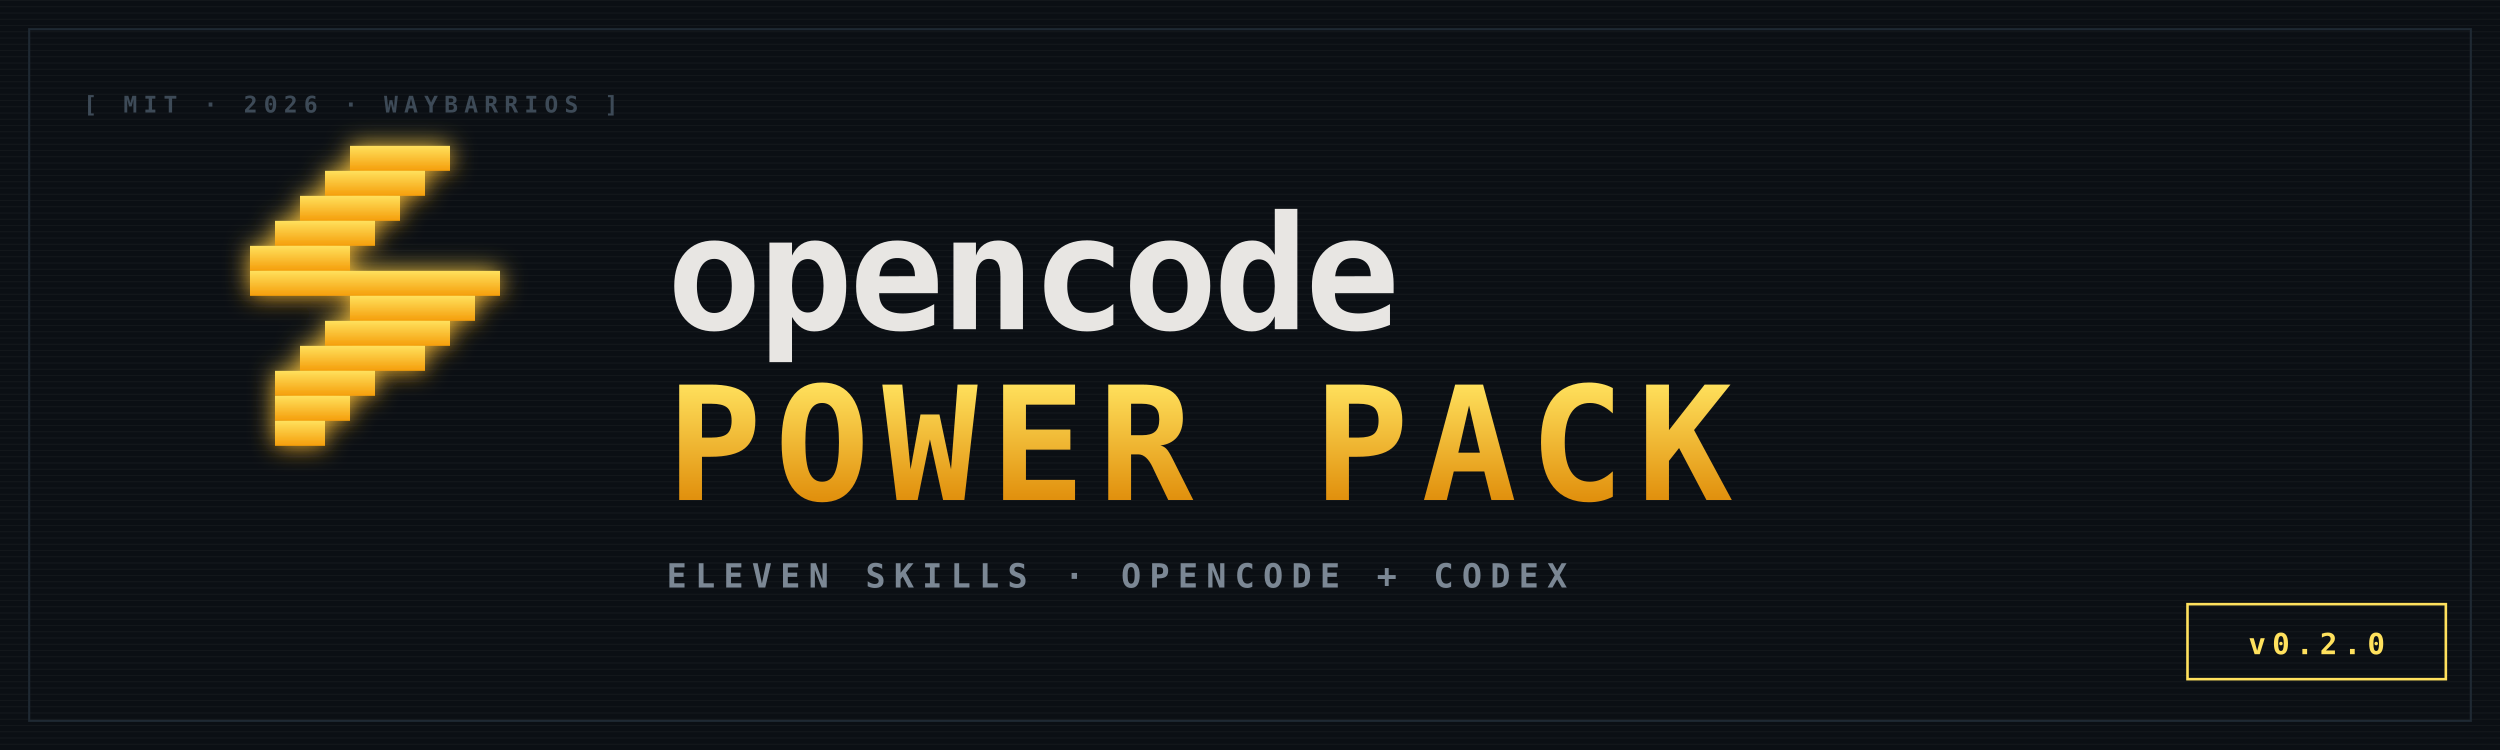
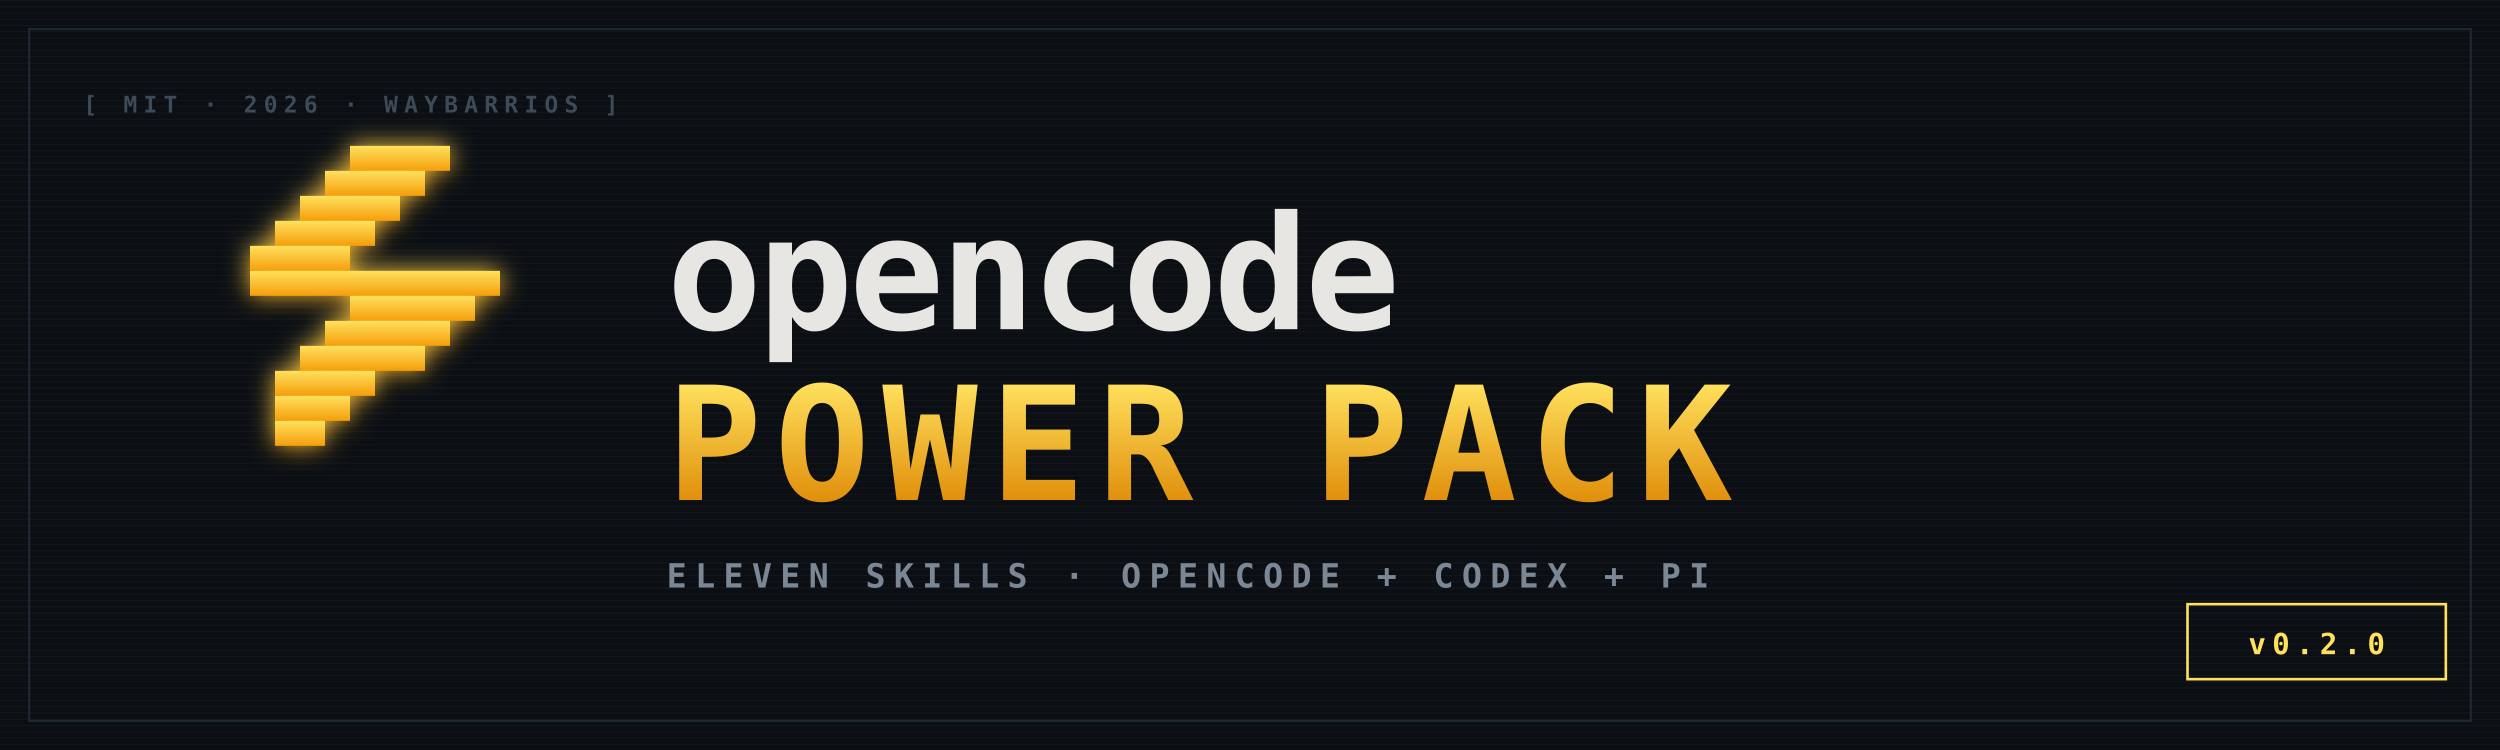
- <svg xmlns="http://www.w3.org/2000/svg" viewBox="0 0 1200 360" role="img" aria-label="OpenCode Power Pack for OpenCode and Codex">
+ <svg xmlns="http://www.w3.org/2000/svg" viewBox="0 0 1200 360" role="img" aria-label="OpenCode Power Pack for Codex, OpenCode, and Pi">
  <defs>
    <linearGradient id="bolt" x1="0%" y1="0%" x2="0%" y2="100%">
      <stop offset="0%" stop-color="#FFE15D" />
      <stop offset="100%" stop-color="#F59E0B" />
    </linearGradient>
    <linearGradient id="boltText" x1="0%" y1="0%" x2="0%" y2="100%">
      <stop offset="0%" stop-color="#FFE15D" />
      <stop offset="100%" stop-color="#E08E0B" />
    </linearGradient>
    <pattern id="scan" width="1" height="3" patternUnits="userSpaceOnUse">
      <line x1="0" y1="0" x2="2" y2="0" stroke="#FFFFFF" stroke-opacity="0.035" />
    </pattern>
    <filter id="boltGlow" x="-30%" y="-30%" width="160%" height="160%">
      <feGaussianBlur stdDeviation="6" result="b" />
      <feMerge>
        <feMergeNode in="b" />
        <feMergeNode in="SourceGraphic" />
      </feMerge>
    </filter>
  </defs>
  <rect width="1200" height="360" fill="#0B0F14" />
  <rect width="1200" height="360" fill="url(#scan)" />
  <rect x="14" y="14" width="1172" height="332" fill="none" stroke="#1F2933" stroke-width="1" />
  <g transform="translate(120, 70)" fill="url(#bolt)" filter="url(#boltGlow)">
    <rect x="48" y="0" width="48" height="12" />
    <rect x="36" y="12" width="48" height="12" />
    <rect x="24" y="24" width="48" height="12" />
    <rect x="12" y="36" width="48" height="12" />
    <rect x="0" y="48" width="48" height="12" />
    <rect x="0" y="60" width="120" height="12" />
    <rect x="48" y="72" width="60" height="12" />
    <rect x="36" y="84" width="60" height="12" />
    <rect x="24" y="96" width="60" height="12" />
    <rect x="12" y="108" width="48" height="12" />
    <rect x="12" y="120" width="36" height="12" />
    <rect x="12" y="132" width="24" height="12" />
  </g>
  <g font-family="ui-monospace, 'JetBrains Mono', 'SF Mono', Menlo, Consolas, monospace" font-weight="800">
    <text x="320" y="158" fill="#E8E6E3" font-size="76" letter-spacing="-2">opencode</text>
    <text x="320" y="240" fill="url(#boltText)" font-size="76" letter-spacing="6">POWER PACK</text>
    <text x="320" y="282" fill="#7B8794" font-size="16" letter-spacing="4" font-weight="600">
-       ELEVEN  SKILLS  ·  OPENCODE  +  CODEX
+       ELEVEN  SKILLS  ·  OPENCODE  +  CODEX  +  PI
    </text>
  </g>
  <g transform="translate(1050, 290)" font-family="ui-monospace, monospace">
    <rect x="0" y="0" width="124" height="36" fill="none" stroke="#FFE15D" stroke-width="1.25" />
    <text x="62" y="24" font-size="14" font-weight="800" fill="#FFE15D" text-anchor="middle" letter-spacing="3">v0.2.0</text>
  </g>
  <g transform="translate(40, 40)" font-family="ui-monospace, monospace">
    <text x="0" y="14" font-size="11" font-weight="700" fill="#3D4A57" letter-spacing="3">[ MIT · 2026 · WAYBARRIOS ]</text>
  </g>
</svg>
